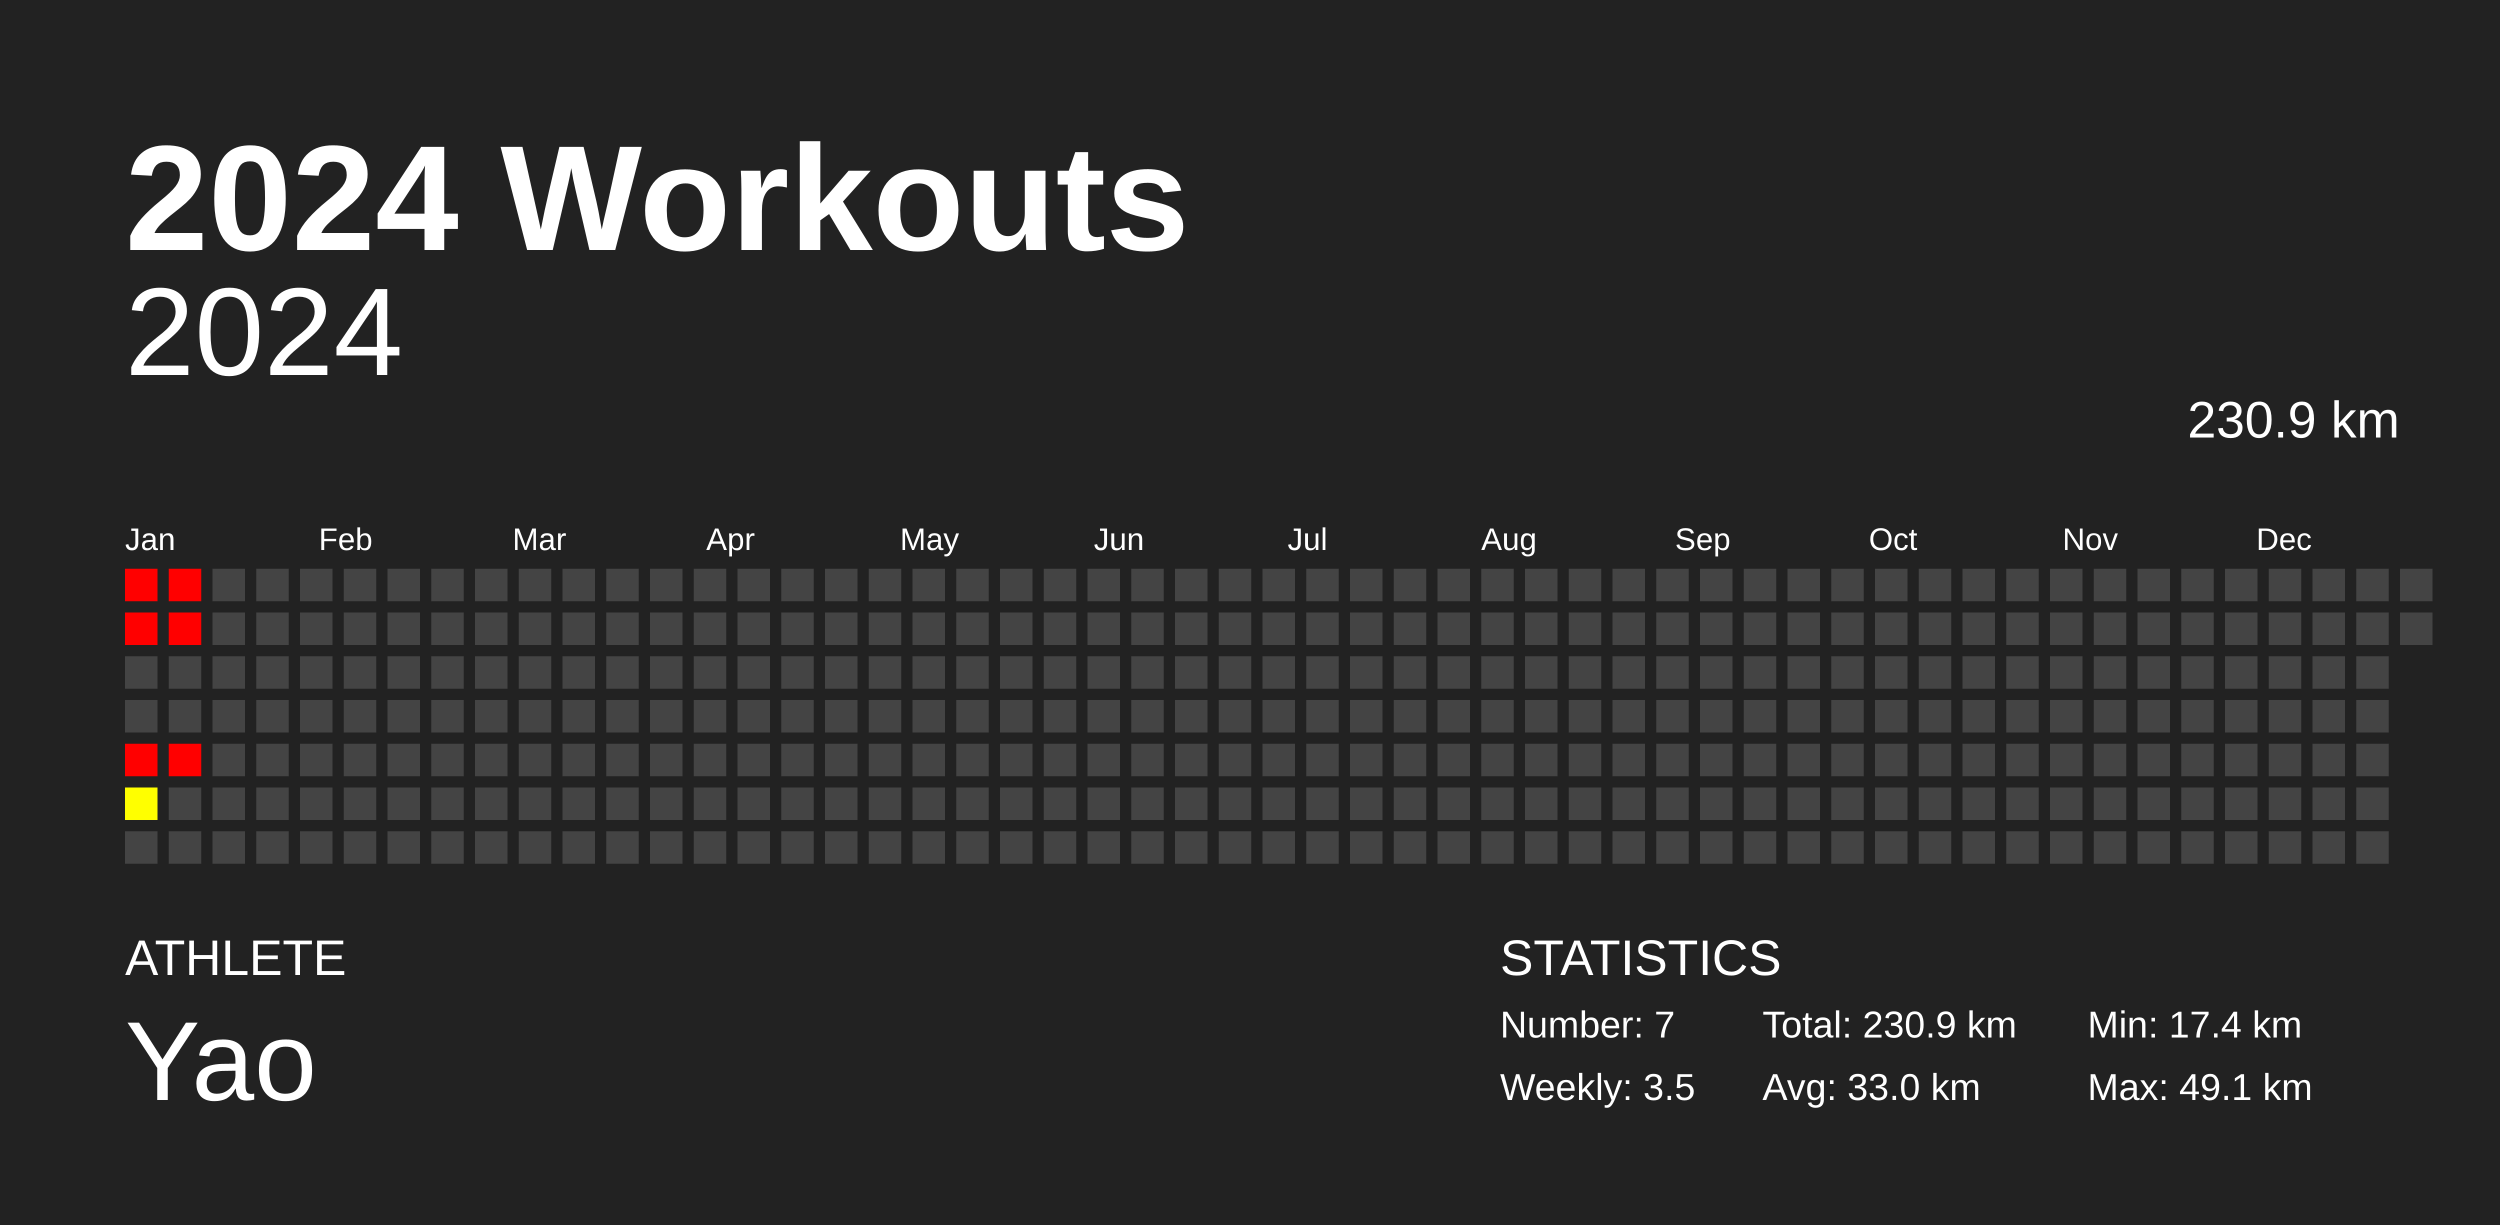
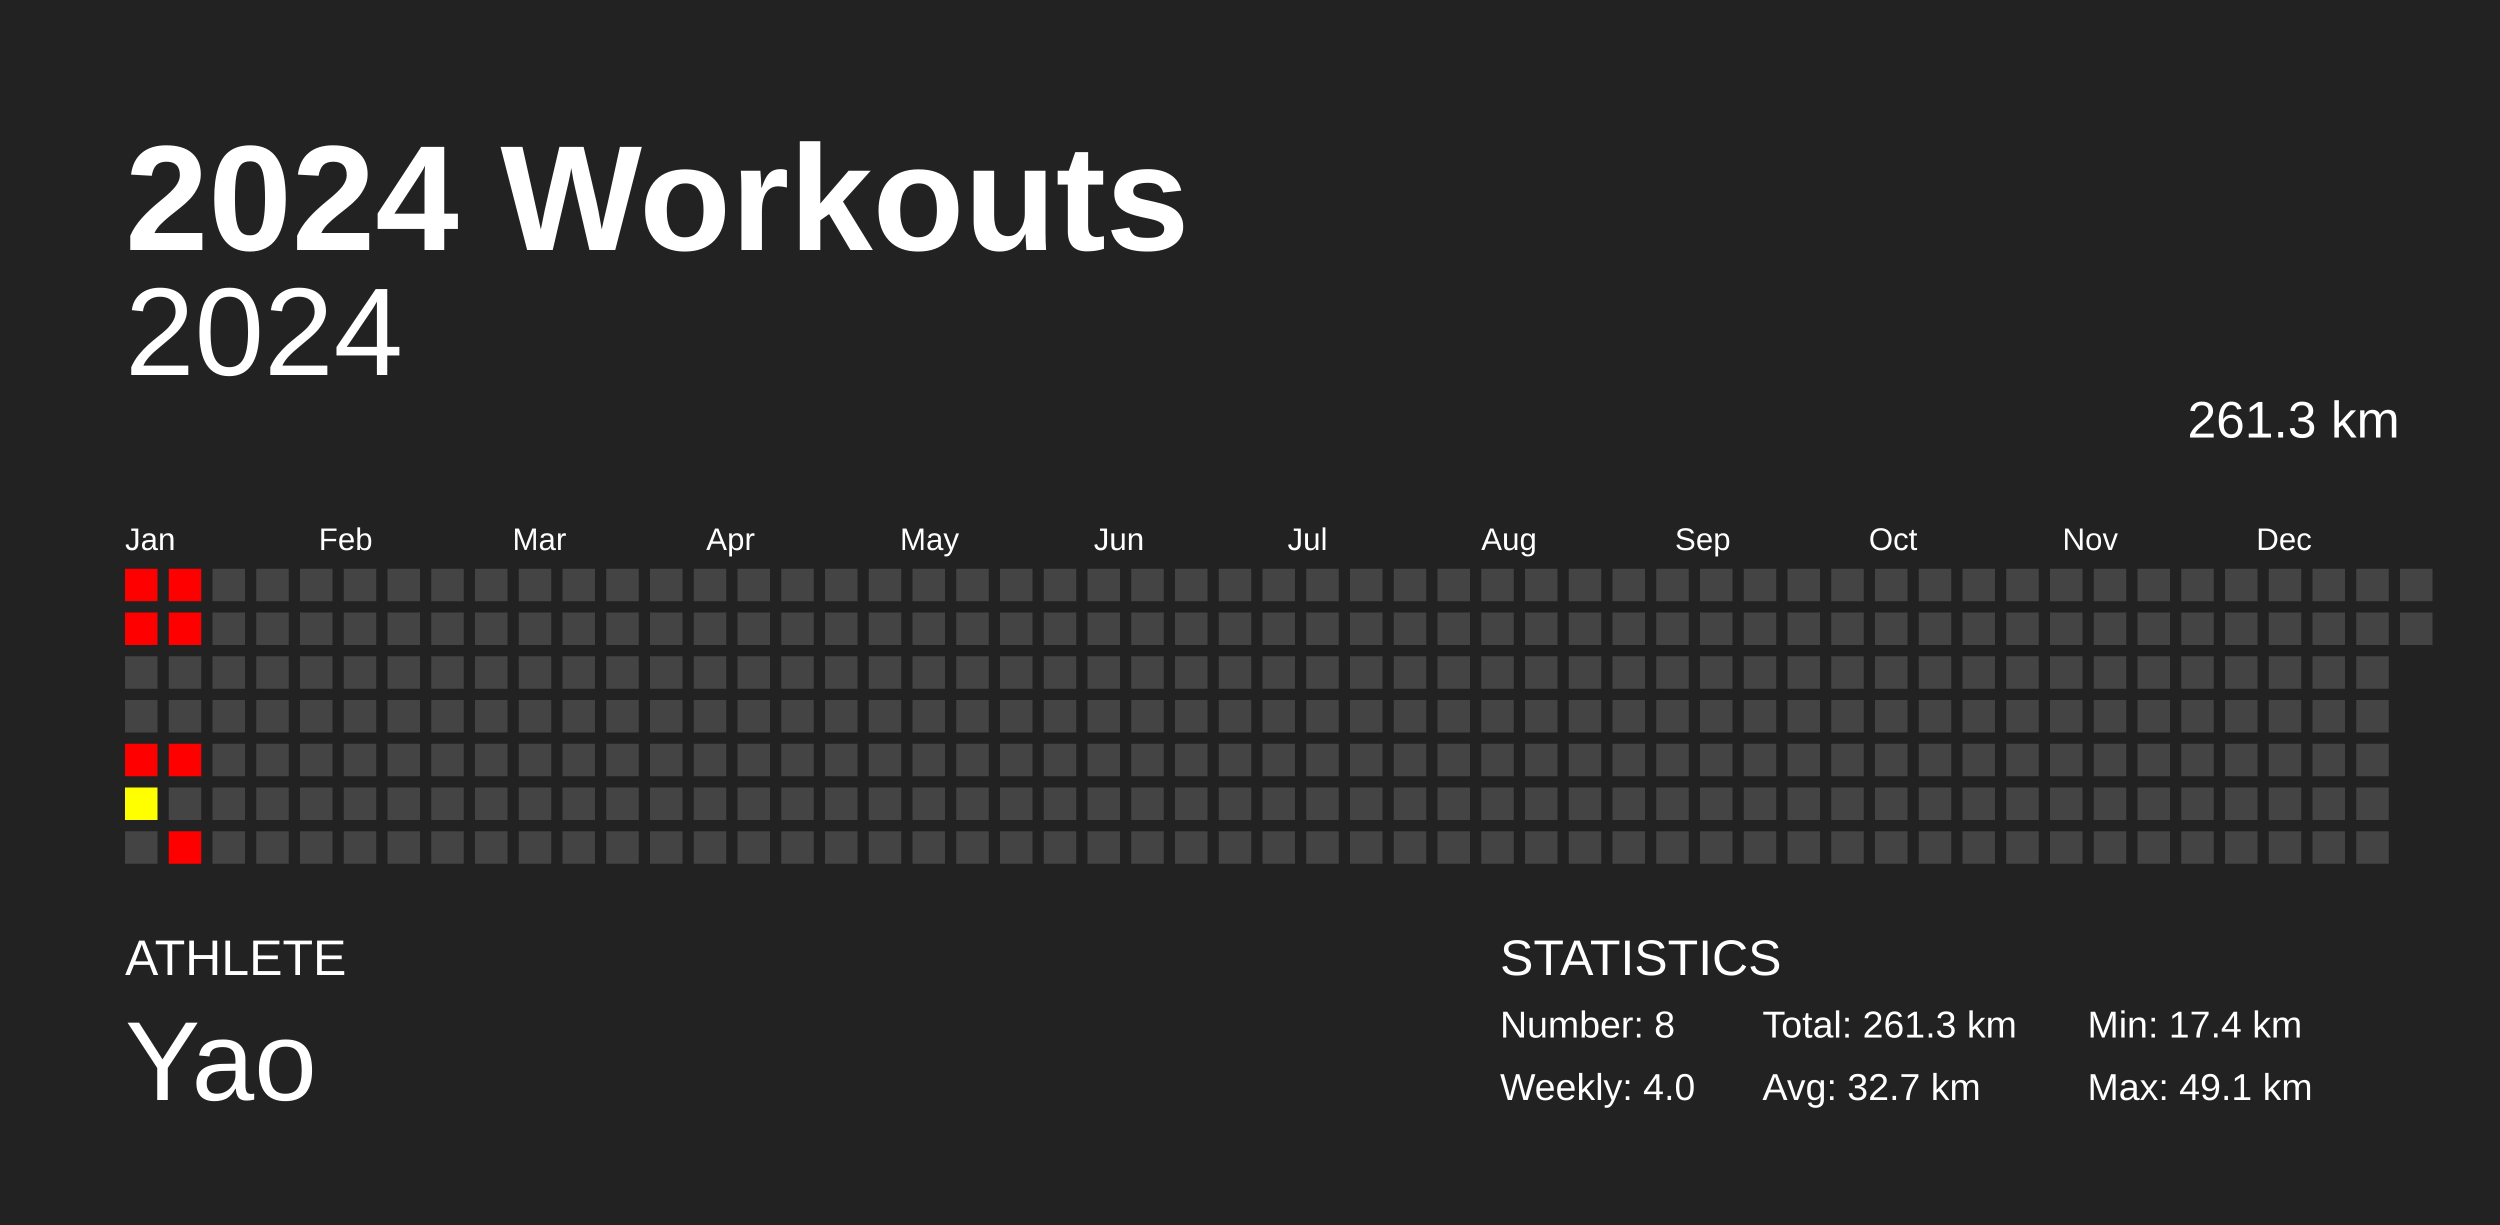
<svg xmlns="http://www.w3.org/2000/svg" baseProfile="full" height="98mm" version="1.1" viewBox="0,0,200,98" width="200mm">
  <defs />
  <rect fill="#222222" height="98" width="200" x="0" y="0" />
  <text fill="#FFFFFF" style="font-size:12px; font-family:Arial; font-weight:bold;" x="10" y="20">2024 Workouts</text>
  <text fill="#FFFFFF" style="font-size:4px; font-family:Arial" x="10" y="78">ATHLETE</text>
  <text fill="#FFFFFF" style="font-size:9px; font-family:Arial" x="10" y="88">Yao</text>
  <text fill="#FFFFFF" style="font-size:4px; font-family:Arial" x="120" y="78">STATISTICS</text>
-   <text fill="#FFFFFF" style="font-size:3px; font-family:Arial" x="120" y="83">Number: 7</text>
-   <text fill="#FFFFFF" style="font-size:3px; font-family:Arial" x="120" y="88">Weekly: 3.5</text>
-   <text fill="#FFFFFF" style="font-size:3px; font-family:Arial" x="141" y="83">Total: 230.9 km</text>
-   <text fill="#FFFFFF" style="font-size:3px; font-family:Arial" x="141" y="88">Avg: 33.0 km</text>
+   <text fill="#FFFFFF" style="font-size:3px; font-family:Arial" x="120" y="83">Number: 8</text>
+   <text fill="#FFFFFF" style="font-size:3px; font-family:Arial" x="120" y="88">Weekly: 4.0</text>
+   <text fill="#FFFFFF" style="font-size:3px; font-family:Arial" x="141" y="83">Total: 261.3 km</text>
+   <text fill="#FFFFFF" style="font-size:3px; font-family:Arial" x="141" y="88">Avg: 32.7 km</text>
  <text fill="#FFFFFF" style="font-size:3px; font-family:Arial" x="167" y="83">Min: 17.4 km</text>
  <text fill="#FFFFFF" style="font-size:3px; font-family:Arial" x="167" y="88">Max: 49.1 km</text>
  <text alignment-baseline="hanging" fill="#FFFFFF" style="font-size:10.0px; font-family:Arial;" x="10" y="30">2024</text>
-   <text alignment-baseline="hanging" fill="#FFFFFF" style="font-size:4.125px; font-family:Arial;" x="175" y="35">230.9 km</text>
+   <text alignment-baseline="hanging" fill="#FFFFFF" style="font-size:4.125px; font-family:Arial;" x="175" y="35">261.3 km</text>
  <text fill="#FFFFFF" style="font-size:2.5px; font-family:Arial" x="10.0" y="44">Jan</text>
  <text fill="#FFFFFF" style="font-size:2.5px; font-family:Arial" x="25.5" y="44">Feb</text>
  <text fill="#FFFFFF" style="font-size:2.5px; font-family:Arial" x="41.0" y="44">Mar</text>
  <text fill="#FFFFFF" style="font-size:2.5px; font-family:Arial" x="56.5" y="44">Apr</text>
  <text fill="#FFFFFF" style="font-size:2.5px; font-family:Arial" x="72.0" y="44">May</text>
  <text fill="#FFFFFF" style="font-size:2.5px; font-family:Arial" x="87.5" y="44">Jun</text>
  <text fill="#FFFFFF" style="font-size:2.5px; font-family:Arial" x="103.0" y="44">Jul</text>
  <text fill="#FFFFFF" style="font-size:2.5px; font-family:Arial" x="118.5" y="44">Aug</text>
  <text fill="#FFFFFF" style="font-size:2.5px; font-family:Arial" x="134.0" y="44">Sep</text>
  <text fill="#FFFFFF" style="font-size:2.5px; font-family:Arial" x="149.5" y="44">Oct</text>
  <text fill="#FFFFFF" style="font-size:2.5px; font-family:Arial" x="165.0" y="44">Nov</text>
  <text fill="#FFFFFF" style="font-size:2.5px; font-family:Arial" x="180.5" y="44">Dec</text>
  <rect fill="red" height="2.6" width="2.6" x="10.0" y="45.5" />
  <rect fill="red" height="2.6" width="2.6" x="10.0" y="49.0" />
  <rect fill="#444444" height="2.6" width="2.6" x="10.0" y="52.5" />
  <rect fill="#444444" height="2.6" width="2.6" x="10.0" y="56.0" />
  <rect fill="red" height="2.6" width="2.6" x="10.0" y="59.5" />
  <rect fill="#ffff00" height="2.6" width="2.6" x="10.0" y="63.0" />
  <rect fill="#444444" height="2.6" width="2.6" x="10.0" y="66.5" />
  <rect fill="red" height="2.6" width="2.6" x="13.5" y="45.5" />
  <rect fill="red" height="2.6" width="2.6" x="13.5" y="49.0" />
  <rect fill="#444444" height="2.6" width="2.6" x="13.5" y="52.5" />
  <rect fill="#444444" height="2.6" width="2.6" x="13.5" y="56.0" />
  <rect fill="red" height="2.6" width="2.6" x="13.5" y="59.5" />
  <rect fill="#444444" height="2.6" width="2.6" x="13.5" y="63.0" />
-   <rect fill="#444444" height="2.6" width="2.6" x="13.5" y="66.5" />
+   <rect fill="red" height="2.6" width="2.6" x="13.5" y="66.5" />
  <rect fill="#444444" height="2.6" width="2.6" x="17.0" y="45.5" />
  <rect fill="#444444" height="2.6" width="2.6" x="17.0" y="49.0" />
  <rect fill="#444444" height="2.6" width="2.6" x="17.0" y="52.5" />
  <rect fill="#444444" height="2.6" width="2.6" x="17.0" y="56.0" />
  <rect fill="#444444" height="2.6" width="2.6" x="17.0" y="59.5" />
  <rect fill="#444444" height="2.6" width="2.6" x="17.0" y="63.0" />
  <rect fill="#444444" height="2.6" width="2.6" x="17.0" y="66.5" />
  <rect fill="#444444" height="2.6" width="2.6" x="20.5" y="45.5" />
  <rect fill="#444444" height="2.6" width="2.6" x="20.5" y="49.0" />
  <rect fill="#444444" height="2.6" width="2.6" x="20.5" y="52.5" />
  <rect fill="#444444" height="2.6" width="2.6" x="20.5" y="56.0" />
  <rect fill="#444444" height="2.6" width="2.6" x="20.5" y="59.5" />
  <rect fill="#444444" height="2.6" width="2.6" x="20.5" y="63.0" />
  <rect fill="#444444" height="2.6" width="2.6" x="20.5" y="66.5" />
  <rect fill="#444444" height="2.6" width="2.6" x="24.0" y="45.5" />
  <rect fill="#444444" height="2.6" width="2.6" x="24.0" y="49.0" />
  <rect fill="#444444" height="2.6" width="2.6" x="24.0" y="52.5" />
  <rect fill="#444444" height="2.6" width="2.6" x="24.0" y="56.0" />
  <rect fill="#444444" height="2.6" width="2.6" x="24.0" y="59.5" />
  <rect fill="#444444" height="2.6" width="2.6" x="24.0" y="63.0" />
  <rect fill="#444444" height="2.6" width="2.6" x="24.0" y="66.5" />
  <rect fill="#444444" height="2.6" width="2.6" x="27.5" y="45.5" />
  <rect fill="#444444" height="2.6" width="2.6" x="27.5" y="49.0" />
  <rect fill="#444444" height="2.6" width="2.6" x="27.5" y="52.5" />
  <rect fill="#444444" height="2.6" width="2.6" x="27.5" y="56.0" />
  <rect fill="#444444" height="2.6" width="2.6" x="27.5" y="59.5" />
  <rect fill="#444444" height="2.6" width="2.6" x="27.5" y="63.0" />
  <rect fill="#444444" height="2.6" width="2.6" x="27.5" y="66.5" />
  <rect fill="#444444" height="2.6" width="2.6" x="31.0" y="45.5" />
  <rect fill="#444444" height="2.6" width="2.6" x="31.0" y="49.0" />
  <rect fill="#444444" height="2.6" width="2.6" x="31.0" y="52.5" />
  <rect fill="#444444" height="2.6" width="2.6" x="31.0" y="56.0" />
  <rect fill="#444444" height="2.6" width="2.6" x="31.0" y="59.5" />
  <rect fill="#444444" height="2.6" width="2.6" x="31.0" y="63.0" />
  <rect fill="#444444" height="2.6" width="2.6" x="31.0" y="66.5" />
  <rect fill="#444444" height="2.6" width="2.6" x="34.5" y="45.5" />
  <rect fill="#444444" height="2.6" width="2.6" x="34.5" y="49.0" />
  <rect fill="#444444" height="2.6" width="2.6" x="34.5" y="52.5" />
  <rect fill="#444444" height="2.6" width="2.6" x="34.5" y="56.0" />
  <rect fill="#444444" height="2.6" width="2.6" x="34.5" y="59.5" />
  <rect fill="#444444" height="2.6" width="2.6" x="34.5" y="63.0" />
  <rect fill="#444444" height="2.6" width="2.6" x="34.5" y="66.5" />
  <rect fill="#444444" height="2.6" width="2.6" x="38.0" y="45.5" />
  <rect fill="#444444" height="2.6" width="2.6" x="38.0" y="49.0" />
  <rect fill="#444444" height="2.6" width="2.6" x="38.0" y="52.5" />
  <rect fill="#444444" height="2.6" width="2.6" x="38.0" y="56.0" />
  <rect fill="#444444" height="2.6" width="2.6" x="38.0" y="59.5" />
  <rect fill="#444444" height="2.6" width="2.6" x="38.0" y="63.0" />
  <rect fill="#444444" height="2.6" width="2.6" x="38.0" y="66.5" />
  <rect fill="#444444" height="2.6" width="2.6" x="41.5" y="45.5" />
  <rect fill="#444444" height="2.6" width="2.6" x="41.5" y="49.0" />
  <rect fill="#444444" height="2.6" width="2.6" x="41.5" y="52.5" />
  <rect fill="#444444" height="2.6" width="2.6" x="41.5" y="56.0" />
  <rect fill="#444444" height="2.6" width="2.6" x="41.5" y="59.5" />
  <rect fill="#444444" height="2.6" width="2.6" x="41.5" y="63.0" />
  <rect fill="#444444" height="2.6" width="2.6" x="41.5" y="66.5" />
  <rect fill="#444444" height="2.6" width="2.6" x="45.0" y="45.5" />
  <rect fill="#444444" height="2.6" width="2.6" x="45.0" y="49.0" />
  <rect fill="#444444" height="2.6" width="2.6" x="45.0" y="52.5" />
  <rect fill="#444444" height="2.6" width="2.6" x="45.0" y="56.0" />
  <rect fill="#444444" height="2.6" width="2.6" x="45.0" y="59.5" />
  <rect fill="#444444" height="2.6" width="2.6" x="45.0" y="63.0" />
  <rect fill="#444444" height="2.6" width="2.6" x="45.0" y="66.5" />
  <rect fill="#444444" height="2.6" width="2.6" x="48.5" y="45.5" />
  <rect fill="#444444" height="2.6" width="2.6" x="48.5" y="49.0" />
  <rect fill="#444444" height="2.6" width="2.6" x="48.5" y="52.5" />
  <rect fill="#444444" height="2.6" width="2.6" x="48.5" y="56.0" />
  <rect fill="#444444" height="2.6" width="2.6" x="48.5" y="59.5" />
  <rect fill="#444444" height="2.6" width="2.6" x="48.5" y="63.0" />
  <rect fill="#444444" height="2.6" width="2.6" x="48.5" y="66.5" />
  <rect fill="#444444" height="2.6" width="2.6" x="52.0" y="45.5" />
  <rect fill="#444444" height="2.6" width="2.6" x="52.0" y="49.0" />
  <rect fill="#444444" height="2.6" width="2.6" x="52.0" y="52.5" />
  <rect fill="#444444" height="2.6" width="2.6" x="52.0" y="56.0" />
  <rect fill="#444444" height="2.6" width="2.6" x="52.0" y="59.5" />
  <rect fill="#444444" height="2.6" width="2.6" x="52.0" y="63.0" />
  <rect fill="#444444" height="2.6" width="2.6" x="52.0" y="66.5" />
  <rect fill="#444444" height="2.6" width="2.6" x="55.5" y="45.5" />
  <rect fill="#444444" height="2.6" width="2.6" x="55.5" y="49.0" />
  <rect fill="#444444" height="2.6" width="2.6" x="55.5" y="52.5" />
  <rect fill="#444444" height="2.6" width="2.6" x="55.5" y="56.0" />
  <rect fill="#444444" height="2.6" width="2.6" x="55.5" y="59.5" />
  <rect fill="#444444" height="2.6" width="2.6" x="55.5" y="63.0" />
  <rect fill="#444444" height="2.6" width="2.6" x="55.5" y="66.5" />
  <rect fill="#444444" height="2.6" width="2.6" x="59.0" y="45.5" />
  <rect fill="#444444" height="2.6" width="2.6" x="59.0" y="49.0" />
  <rect fill="#444444" height="2.6" width="2.6" x="59.0" y="52.5" />
  <rect fill="#444444" height="2.6" width="2.6" x="59.0" y="56.0" />
  <rect fill="#444444" height="2.6" width="2.6" x="59.0" y="59.5" />
  <rect fill="#444444" height="2.6" width="2.6" x="59.0" y="63.0" />
  <rect fill="#444444" height="2.6" width="2.6" x="59.0" y="66.5" />
  <rect fill="#444444" height="2.6" width="2.6" x="62.5" y="45.5" />
  <rect fill="#444444" height="2.6" width="2.6" x="62.5" y="49.0" />
  <rect fill="#444444" height="2.6" width="2.6" x="62.5" y="52.5" />
  <rect fill="#444444" height="2.6" width="2.6" x="62.5" y="56.0" />
  <rect fill="#444444" height="2.6" width="2.6" x="62.5" y="59.5" />
  <rect fill="#444444" height="2.6" width="2.6" x="62.5" y="63.0" />
  <rect fill="#444444" height="2.6" width="2.6" x="62.5" y="66.5" />
  <rect fill="#444444" height="2.6" width="2.6" x="66.0" y="45.5" />
  <rect fill="#444444" height="2.6" width="2.6" x="66.0" y="49.0" />
  <rect fill="#444444" height="2.6" width="2.6" x="66.0" y="52.5" />
  <rect fill="#444444" height="2.6" width="2.6" x="66.0" y="56.0" />
  <rect fill="#444444" height="2.6" width="2.6" x="66.0" y="59.5" />
  <rect fill="#444444" height="2.6" width="2.6" x="66.0" y="63.0" />
  <rect fill="#444444" height="2.6" width="2.6" x="66.0" y="66.5" />
  <rect fill="#444444" height="2.6" width="2.6" x="69.5" y="45.5" />
  <rect fill="#444444" height="2.6" width="2.6" x="69.5" y="49.0" />
  <rect fill="#444444" height="2.6" width="2.6" x="69.5" y="52.5" />
  <rect fill="#444444" height="2.6" width="2.6" x="69.5" y="56.0" />
  <rect fill="#444444" height="2.6" width="2.6" x="69.5" y="59.5" />
  <rect fill="#444444" height="2.6" width="2.6" x="69.5" y="63.0" />
  <rect fill="#444444" height="2.6" width="2.6" x="69.5" y="66.5" />
  <rect fill="#444444" height="2.6" width="2.6" x="73.0" y="45.5" />
  <rect fill="#444444" height="2.6" width="2.6" x="73.0" y="49.0" />
  <rect fill="#444444" height="2.6" width="2.6" x="73.0" y="52.5" />
  <rect fill="#444444" height="2.6" width="2.6" x="73.0" y="56.0" />
  <rect fill="#444444" height="2.6" width="2.6" x="73.0" y="59.5" />
  <rect fill="#444444" height="2.6" width="2.6" x="73.0" y="63.0" />
  <rect fill="#444444" height="2.6" width="2.6" x="73.0" y="66.5" />
  <rect fill="#444444" height="2.6" width="2.6" x="76.5" y="45.5" />
  <rect fill="#444444" height="2.6" width="2.6" x="76.5" y="49.0" />
  <rect fill="#444444" height="2.6" width="2.6" x="76.5" y="52.5" />
  <rect fill="#444444" height="2.6" width="2.6" x="76.5" y="56.0" />
  <rect fill="#444444" height="2.6" width="2.6" x="76.5" y="59.5" />
  <rect fill="#444444" height="2.6" width="2.6" x="76.5" y="63.0" />
  <rect fill="#444444" height="2.6" width="2.6" x="76.5" y="66.5" />
  <rect fill="#444444" height="2.6" width="2.6" x="80.0" y="45.5" />
  <rect fill="#444444" height="2.6" width="2.6" x="80.0" y="49.0" />
  <rect fill="#444444" height="2.6" width="2.6" x="80.0" y="52.5" />
  <rect fill="#444444" height="2.6" width="2.6" x="80.0" y="56.0" />
  <rect fill="#444444" height="2.6" width="2.6" x="80.0" y="59.5" />
  <rect fill="#444444" height="2.6" width="2.6" x="80.0" y="63.0" />
  <rect fill="#444444" height="2.6" width="2.6" x="80.0" y="66.5" />
  <rect fill="#444444" height="2.6" width="2.6" x="83.5" y="45.5" />
  <rect fill="#444444" height="2.6" width="2.6" x="83.5" y="49.0" />
  <rect fill="#444444" height="2.6" width="2.6" x="83.5" y="52.5" />
  <rect fill="#444444" height="2.6" width="2.6" x="83.5" y="56.0" />
  <rect fill="#444444" height="2.6" width="2.6" x="83.5" y="59.5" />
  <rect fill="#444444" height="2.6" width="2.6" x="83.5" y="63.0" />
  <rect fill="#444444" height="2.6" width="2.6" x="83.5" y="66.5" />
  <rect fill="#444444" height="2.6" width="2.6" x="87.0" y="45.5" />
  <rect fill="#444444" height="2.6" width="2.6" x="87.0" y="49.0" />
  <rect fill="#444444" height="2.6" width="2.6" x="87.0" y="52.5" />
  <rect fill="#444444" height="2.6" width="2.6" x="87.0" y="56.0" />
  <rect fill="#444444" height="2.6" width="2.6" x="87.0" y="59.5" />
  <rect fill="#444444" height="2.6" width="2.6" x="87.0" y="63.0" />
  <rect fill="#444444" height="2.6" width="2.6" x="87.0" y="66.5" />
  <rect fill="#444444" height="2.6" width="2.6" x="90.5" y="45.5" />
  <rect fill="#444444" height="2.6" width="2.6" x="90.5" y="49.0" />
  <rect fill="#444444" height="2.6" width="2.6" x="90.5" y="52.5" />
  <rect fill="#444444" height="2.6" width="2.6" x="90.5" y="56.0" />
  <rect fill="#444444" height="2.6" width="2.6" x="90.5" y="59.5" />
  <rect fill="#444444" height="2.6" width="2.6" x="90.5" y="63.0" />
  <rect fill="#444444" height="2.6" width="2.6" x="90.5" y="66.5" />
  <rect fill="#444444" height="2.6" width="2.6" x="94.0" y="45.5" />
  <rect fill="#444444" height="2.6" width="2.6" x="94.0" y="49.0" />
  <rect fill="#444444" height="2.6" width="2.6" x="94.0" y="52.5" />
  <rect fill="#444444" height="2.6" width="2.6" x="94.0" y="56.0" />
  <rect fill="#444444" height="2.6" width="2.6" x="94.0" y="59.5" />
  <rect fill="#444444" height="2.6" width="2.6" x="94.0" y="63.0" />
  <rect fill="#444444" height="2.6" width="2.6" x="94.0" y="66.5" />
  <rect fill="#444444" height="2.6" width="2.6" x="97.5" y="45.5" />
  <rect fill="#444444" height="2.6" width="2.6" x="97.5" y="49.0" />
  <rect fill="#444444" height="2.6" width="2.6" x="97.5" y="52.5" />
  <rect fill="#444444" height="2.6" width="2.6" x="97.5" y="56.0" />
  <rect fill="#444444" height="2.6" width="2.6" x="97.5" y="59.5" />
  <rect fill="#444444" height="2.6" width="2.6" x="97.5" y="63.0" />
  <rect fill="#444444" height="2.6" width="2.6" x="97.5" y="66.5" />
  <rect fill="#444444" height="2.6" width="2.6" x="101.0" y="45.5" />
  <rect fill="#444444" height="2.6" width="2.6" x="101.0" y="49.0" />
  <rect fill="#444444" height="2.6" width="2.6" x="101.0" y="52.5" />
  <rect fill="#444444" height="2.6" width="2.6" x="101.0" y="56.0" />
  <rect fill="#444444" height="2.6" width="2.6" x="101.0" y="59.5" />
  <rect fill="#444444" height="2.6" width="2.6" x="101.0" y="63.0" />
  <rect fill="#444444" height="2.6" width="2.6" x="101.0" y="66.5" />
  <rect fill="#444444" height="2.6" width="2.6" x="104.5" y="45.5" />
  <rect fill="#444444" height="2.6" width="2.6" x="104.5" y="49.0" />
  <rect fill="#444444" height="2.6" width="2.6" x="104.5" y="52.5" />
  <rect fill="#444444" height="2.6" width="2.6" x="104.5" y="56.0" />
  <rect fill="#444444" height="2.6" width="2.6" x="104.5" y="59.5" />
  <rect fill="#444444" height="2.6" width="2.6" x="104.5" y="63.0" />
  <rect fill="#444444" height="2.6" width="2.6" x="104.5" y="66.5" />
  <rect fill="#444444" height="2.6" width="2.6" x="108.0" y="45.5" />
  <rect fill="#444444" height="2.6" width="2.6" x="108.0" y="49.0" />
  <rect fill="#444444" height="2.6" width="2.6" x="108.0" y="52.5" />
  <rect fill="#444444" height="2.6" width="2.6" x="108.0" y="56.0" />
  <rect fill="#444444" height="2.6" width="2.6" x="108.0" y="59.5" />
  <rect fill="#444444" height="2.6" width="2.6" x="108.0" y="63.0" />
  <rect fill="#444444" height="2.6" width="2.6" x="108.0" y="66.5" />
  <rect fill="#444444" height="2.6" width="2.6" x="111.5" y="45.5" />
  <rect fill="#444444" height="2.6" width="2.6" x="111.5" y="49.0" />
  <rect fill="#444444" height="2.6" width="2.6" x="111.5" y="52.5" />
  <rect fill="#444444" height="2.6" width="2.6" x="111.5" y="56.0" />
  <rect fill="#444444" height="2.6" width="2.6" x="111.5" y="59.5" />
  <rect fill="#444444" height="2.6" width="2.6" x="111.5" y="63.0" />
  <rect fill="#444444" height="2.6" width="2.6" x="111.5" y="66.5" />
  <rect fill="#444444" height="2.6" width="2.6" x="115.0" y="45.5" />
  <rect fill="#444444" height="2.6" width="2.6" x="115.0" y="49.0" />
  <rect fill="#444444" height="2.6" width="2.6" x="115.0" y="52.5" />
  <rect fill="#444444" height="2.6" width="2.6" x="115.0" y="56.0" />
  <rect fill="#444444" height="2.6" width="2.6" x="115.0" y="59.5" />
  <rect fill="#444444" height="2.6" width="2.6" x="115.0" y="63.0" />
  <rect fill="#444444" height="2.6" width="2.6" x="115.0" y="66.5" />
  <rect fill="#444444" height="2.6" width="2.6" x="118.5" y="45.5" />
  <rect fill="#444444" height="2.6" width="2.6" x="118.5" y="49.0" />
  <rect fill="#444444" height="2.6" width="2.6" x="118.5" y="52.5" />
  <rect fill="#444444" height="2.6" width="2.6" x="118.5" y="56.0" />
  <rect fill="#444444" height="2.6" width="2.6" x="118.5" y="59.5" />
  <rect fill="#444444" height="2.6" width="2.6" x="118.5" y="63.0" />
  <rect fill="#444444" height="2.6" width="2.6" x="118.5" y="66.5" />
  <rect fill="#444444" height="2.6" width="2.6" x="122.0" y="45.5" />
  <rect fill="#444444" height="2.6" width="2.6" x="122.0" y="49.0" />
  <rect fill="#444444" height="2.6" width="2.6" x="122.0" y="52.5" />
  <rect fill="#444444" height="2.6" width="2.6" x="122.0" y="56.0" />
  <rect fill="#444444" height="2.6" width="2.6" x="122.0" y="59.5" />
  <rect fill="#444444" height="2.6" width="2.6" x="122.0" y="63.0" />
  <rect fill="#444444" height="2.6" width="2.6" x="122.0" y="66.5" />
  <rect fill="#444444" height="2.6" width="2.6" x="125.5" y="45.5" />
  <rect fill="#444444" height="2.6" width="2.6" x="125.5" y="49.0" />
  <rect fill="#444444" height="2.6" width="2.6" x="125.5" y="52.5" />
  <rect fill="#444444" height="2.6" width="2.6" x="125.5" y="56.0" />
  <rect fill="#444444" height="2.6" width="2.6" x="125.5" y="59.5" />
  <rect fill="#444444" height="2.6" width="2.6" x="125.5" y="63.0" />
  <rect fill="#444444" height="2.6" width="2.6" x="125.5" y="66.5" />
  <rect fill="#444444" height="2.6" width="2.6" x="129.0" y="45.5" />
  <rect fill="#444444" height="2.6" width="2.6" x="129.0" y="49.0" />
  <rect fill="#444444" height="2.6" width="2.6" x="129.0" y="52.5" />
  <rect fill="#444444" height="2.6" width="2.6" x="129.0" y="56.0" />
  <rect fill="#444444" height="2.6" width="2.6" x="129.0" y="59.5" />
  <rect fill="#444444" height="2.6" width="2.6" x="129.0" y="63.0" />
  <rect fill="#444444" height="2.6" width="2.6" x="129.0" y="66.5" />
  <rect fill="#444444" height="2.6" width="2.6" x="132.5" y="45.5" />
  <rect fill="#444444" height="2.6" width="2.6" x="132.5" y="49.0" />
  <rect fill="#444444" height="2.6" width="2.6" x="132.5" y="52.5" />
  <rect fill="#444444" height="2.6" width="2.6" x="132.5" y="56.0" />
  <rect fill="#444444" height="2.6" width="2.6" x="132.5" y="59.5" />
  <rect fill="#444444" height="2.6" width="2.6" x="132.5" y="63.0" />
  <rect fill="#444444" height="2.6" width="2.6" x="132.5" y="66.5" />
  <rect fill="#444444" height="2.6" width="2.6" x="136.0" y="45.5" />
  <rect fill="#444444" height="2.6" width="2.6" x="136.0" y="49.0" />
  <rect fill="#444444" height="2.6" width="2.6" x="136.0" y="52.5" />
  <rect fill="#444444" height="2.6" width="2.6" x="136.0" y="56.0" />
  <rect fill="#444444" height="2.6" width="2.6" x="136.0" y="59.5" />
  <rect fill="#444444" height="2.6" width="2.6" x="136.0" y="63.0" />
  <rect fill="#444444" height="2.6" width="2.6" x="136.0" y="66.5" />
  <rect fill="#444444" height="2.6" width="2.6" x="139.5" y="45.5" />
  <rect fill="#444444" height="2.6" width="2.6" x="139.5" y="49.0" />
  <rect fill="#444444" height="2.6" width="2.6" x="139.5" y="52.5" />
  <rect fill="#444444" height="2.6" width="2.6" x="139.5" y="56.0" />
  <rect fill="#444444" height="2.6" width="2.6" x="139.5" y="59.5" />
  <rect fill="#444444" height="2.6" width="2.6" x="139.5" y="63.0" />
  <rect fill="#444444" height="2.6" width="2.6" x="139.5" y="66.5" />
  <rect fill="#444444" height="2.6" width="2.6" x="143.0" y="45.5" />
  <rect fill="#444444" height="2.6" width="2.6" x="143.0" y="49.0" />
  <rect fill="#444444" height="2.6" width="2.6" x="143.0" y="52.5" />
  <rect fill="#444444" height="2.6" width="2.6" x="143.0" y="56.0" />
  <rect fill="#444444" height="2.6" width="2.6" x="143.0" y="59.5" />
  <rect fill="#444444" height="2.6" width="2.6" x="143.0" y="63.0" />
  <rect fill="#444444" height="2.6" width="2.6" x="143.0" y="66.5" />
  <rect fill="#444444" height="2.6" width="2.6" x="146.5" y="45.5" />
  <rect fill="#444444" height="2.6" width="2.6" x="146.5" y="49.0" />
  <rect fill="#444444" height="2.6" width="2.6" x="146.5" y="52.5" />
  <rect fill="#444444" height="2.6" width="2.6" x="146.5" y="56.0" />
  <rect fill="#444444" height="2.6" width="2.6" x="146.5" y="59.5" />
  <rect fill="#444444" height="2.6" width="2.6" x="146.5" y="63.0" />
  <rect fill="#444444" height="2.6" width="2.6" x="146.5" y="66.5" />
  <rect fill="#444444" height="2.6" width="2.6" x="150.0" y="45.5" />
  <rect fill="#444444" height="2.6" width="2.6" x="150.0" y="49.0" />
  <rect fill="#444444" height="2.6" width="2.6" x="150.0" y="52.5" />
  <rect fill="#444444" height="2.6" width="2.6" x="150.0" y="56.0" />
  <rect fill="#444444" height="2.6" width="2.6" x="150.0" y="59.5" />
  <rect fill="#444444" height="2.6" width="2.6" x="150.0" y="63.0" />
  <rect fill="#444444" height="2.6" width="2.6" x="150.0" y="66.5" />
  <rect fill="#444444" height="2.6" width="2.6" x="153.5" y="45.5" />
  <rect fill="#444444" height="2.6" width="2.6" x="153.5" y="49.0" />
  <rect fill="#444444" height="2.6" width="2.6" x="153.5" y="52.5" />
  <rect fill="#444444" height="2.6" width="2.6" x="153.5" y="56.0" />
  <rect fill="#444444" height="2.6" width="2.6" x="153.5" y="59.5" />
  <rect fill="#444444" height="2.6" width="2.6" x="153.5" y="63.0" />
  <rect fill="#444444" height="2.6" width="2.6" x="153.5" y="66.5" />
  <rect fill="#444444" height="2.6" width="2.6" x="157.0" y="45.5" />
  <rect fill="#444444" height="2.6" width="2.6" x="157.0" y="49.0" />
  <rect fill="#444444" height="2.6" width="2.6" x="157.0" y="52.5" />
  <rect fill="#444444" height="2.6" width="2.6" x="157.0" y="56.0" />
  <rect fill="#444444" height="2.6" width="2.6" x="157.0" y="59.5" />
  <rect fill="#444444" height="2.6" width="2.6" x="157.0" y="63.0" />
  <rect fill="#444444" height="2.6" width="2.6" x="157.0" y="66.5" />
  <rect fill="#444444" height="2.6" width="2.6" x="160.5" y="45.5" />
  <rect fill="#444444" height="2.6" width="2.6" x="160.5" y="49.0" />
  <rect fill="#444444" height="2.6" width="2.6" x="160.5" y="52.5" />
  <rect fill="#444444" height="2.6" width="2.6" x="160.5" y="56.0" />
  <rect fill="#444444" height="2.6" width="2.6" x="160.5" y="59.5" />
  <rect fill="#444444" height="2.6" width="2.6" x="160.5" y="63.0" />
  <rect fill="#444444" height="2.6" width="2.6" x="160.5" y="66.5" />
  <rect fill="#444444" height="2.6" width="2.6" x="164.0" y="45.5" />
  <rect fill="#444444" height="2.6" width="2.6" x="164.0" y="49.0" />
  <rect fill="#444444" height="2.6" width="2.6" x="164.0" y="52.5" />
  <rect fill="#444444" height="2.6" width="2.6" x="164.0" y="56.0" />
  <rect fill="#444444" height="2.6" width="2.6" x="164.0" y="59.5" />
  <rect fill="#444444" height="2.6" width="2.6" x="164.0" y="63.0" />
  <rect fill="#444444" height="2.6" width="2.6" x="164.0" y="66.5" />
  <rect fill="#444444" height="2.6" width="2.6" x="167.5" y="45.5" />
  <rect fill="#444444" height="2.6" width="2.6" x="167.5" y="49.0" />
  <rect fill="#444444" height="2.6" width="2.6" x="167.5" y="52.5" />
  <rect fill="#444444" height="2.6" width="2.6" x="167.5" y="56.0" />
  <rect fill="#444444" height="2.6" width="2.6" x="167.5" y="59.5" />
  <rect fill="#444444" height="2.6" width="2.6" x="167.5" y="63.0" />
  <rect fill="#444444" height="2.6" width="2.6" x="167.5" y="66.5" />
  <rect fill="#444444" height="2.6" width="2.6" x="171.0" y="45.5" />
  <rect fill="#444444" height="2.6" width="2.6" x="171.0" y="49.0" />
  <rect fill="#444444" height="2.6" width="2.6" x="171.0" y="52.5" />
  <rect fill="#444444" height="2.6" width="2.6" x="171.0" y="56.0" />
  <rect fill="#444444" height="2.6" width="2.6" x="171.0" y="59.5" />
  <rect fill="#444444" height="2.6" width="2.6" x="171.0" y="63.0" />
  <rect fill="#444444" height="2.6" width="2.6" x="171.0" y="66.5" />
  <rect fill="#444444" height="2.6" width="2.6" x="174.5" y="45.5" />
  <rect fill="#444444" height="2.6" width="2.6" x="174.5" y="49.0" />
  <rect fill="#444444" height="2.6" width="2.6" x="174.5" y="52.5" />
  <rect fill="#444444" height="2.6" width="2.6" x="174.5" y="56.0" />
  <rect fill="#444444" height="2.6" width="2.6" x="174.5" y="59.5" />
  <rect fill="#444444" height="2.6" width="2.6" x="174.5" y="63.0" />
  <rect fill="#444444" height="2.6" width="2.6" x="174.5" y="66.5" />
  <rect fill="#444444" height="2.6" width="2.6" x="178.0" y="45.5" />
  <rect fill="#444444" height="2.6" width="2.6" x="178.0" y="49.0" />
  <rect fill="#444444" height="2.6" width="2.6" x="178.0" y="52.5" />
  <rect fill="#444444" height="2.6" width="2.6" x="178.0" y="56.0" />
  <rect fill="#444444" height="2.6" width="2.6" x="178.0" y="59.5" />
  <rect fill="#444444" height="2.6" width="2.6" x="178.0" y="63.0" />
  <rect fill="#444444" height="2.6" width="2.6" x="178.0" y="66.5" />
  <rect fill="#444444" height="2.6" width="2.6" x="181.5" y="45.5" />
  <rect fill="#444444" height="2.6" width="2.6" x="181.5" y="49.0" />
  <rect fill="#444444" height="2.6" width="2.6" x="181.5" y="52.5" />
  <rect fill="#444444" height="2.6" width="2.6" x="181.5" y="56.0" />
  <rect fill="#444444" height="2.6" width="2.6" x="181.5" y="59.5" />
  <rect fill="#444444" height="2.6" width="2.6" x="181.5" y="63.0" />
  <rect fill="#444444" height="2.6" width="2.6" x="181.5" y="66.5" />
  <rect fill="#444444" height="2.6" width="2.6" x="185.0" y="45.5" />
  <rect fill="#444444" height="2.6" width="2.6" x="185.0" y="49.0" />
  <rect fill="#444444" height="2.6" width="2.6" x="185.0" y="52.5" />
  <rect fill="#444444" height="2.6" width="2.6" x="185.0" y="56.0" />
  <rect fill="#444444" height="2.6" width="2.6" x="185.0" y="59.5" />
  <rect fill="#444444" height="2.6" width="2.6" x="185.0" y="63.0" />
  <rect fill="#444444" height="2.6" width="2.6" x="185.0" y="66.5" />
  <rect fill="#444444" height="2.6" width="2.6" x="188.5" y="45.5" />
  <rect fill="#444444" height="2.6" width="2.6" x="188.5" y="49.0" />
  <rect fill="#444444" height="2.6" width="2.6" x="188.5" y="52.5" />
  <rect fill="#444444" height="2.6" width="2.6" x="188.5" y="56.0" />
  <rect fill="#444444" height="2.6" width="2.6" x="188.5" y="59.5" />
  <rect fill="#444444" height="2.6" width="2.6" x="188.5" y="63.0" />
  <rect fill="#444444" height="2.6" width="2.6" x="188.5" y="66.5" />
  <rect fill="#444444" height="2.6" width="2.6" x="192.0" y="45.5" />
  <rect fill="#444444" height="2.6" width="2.6" x="192.0" y="49.0" />
</svg>
